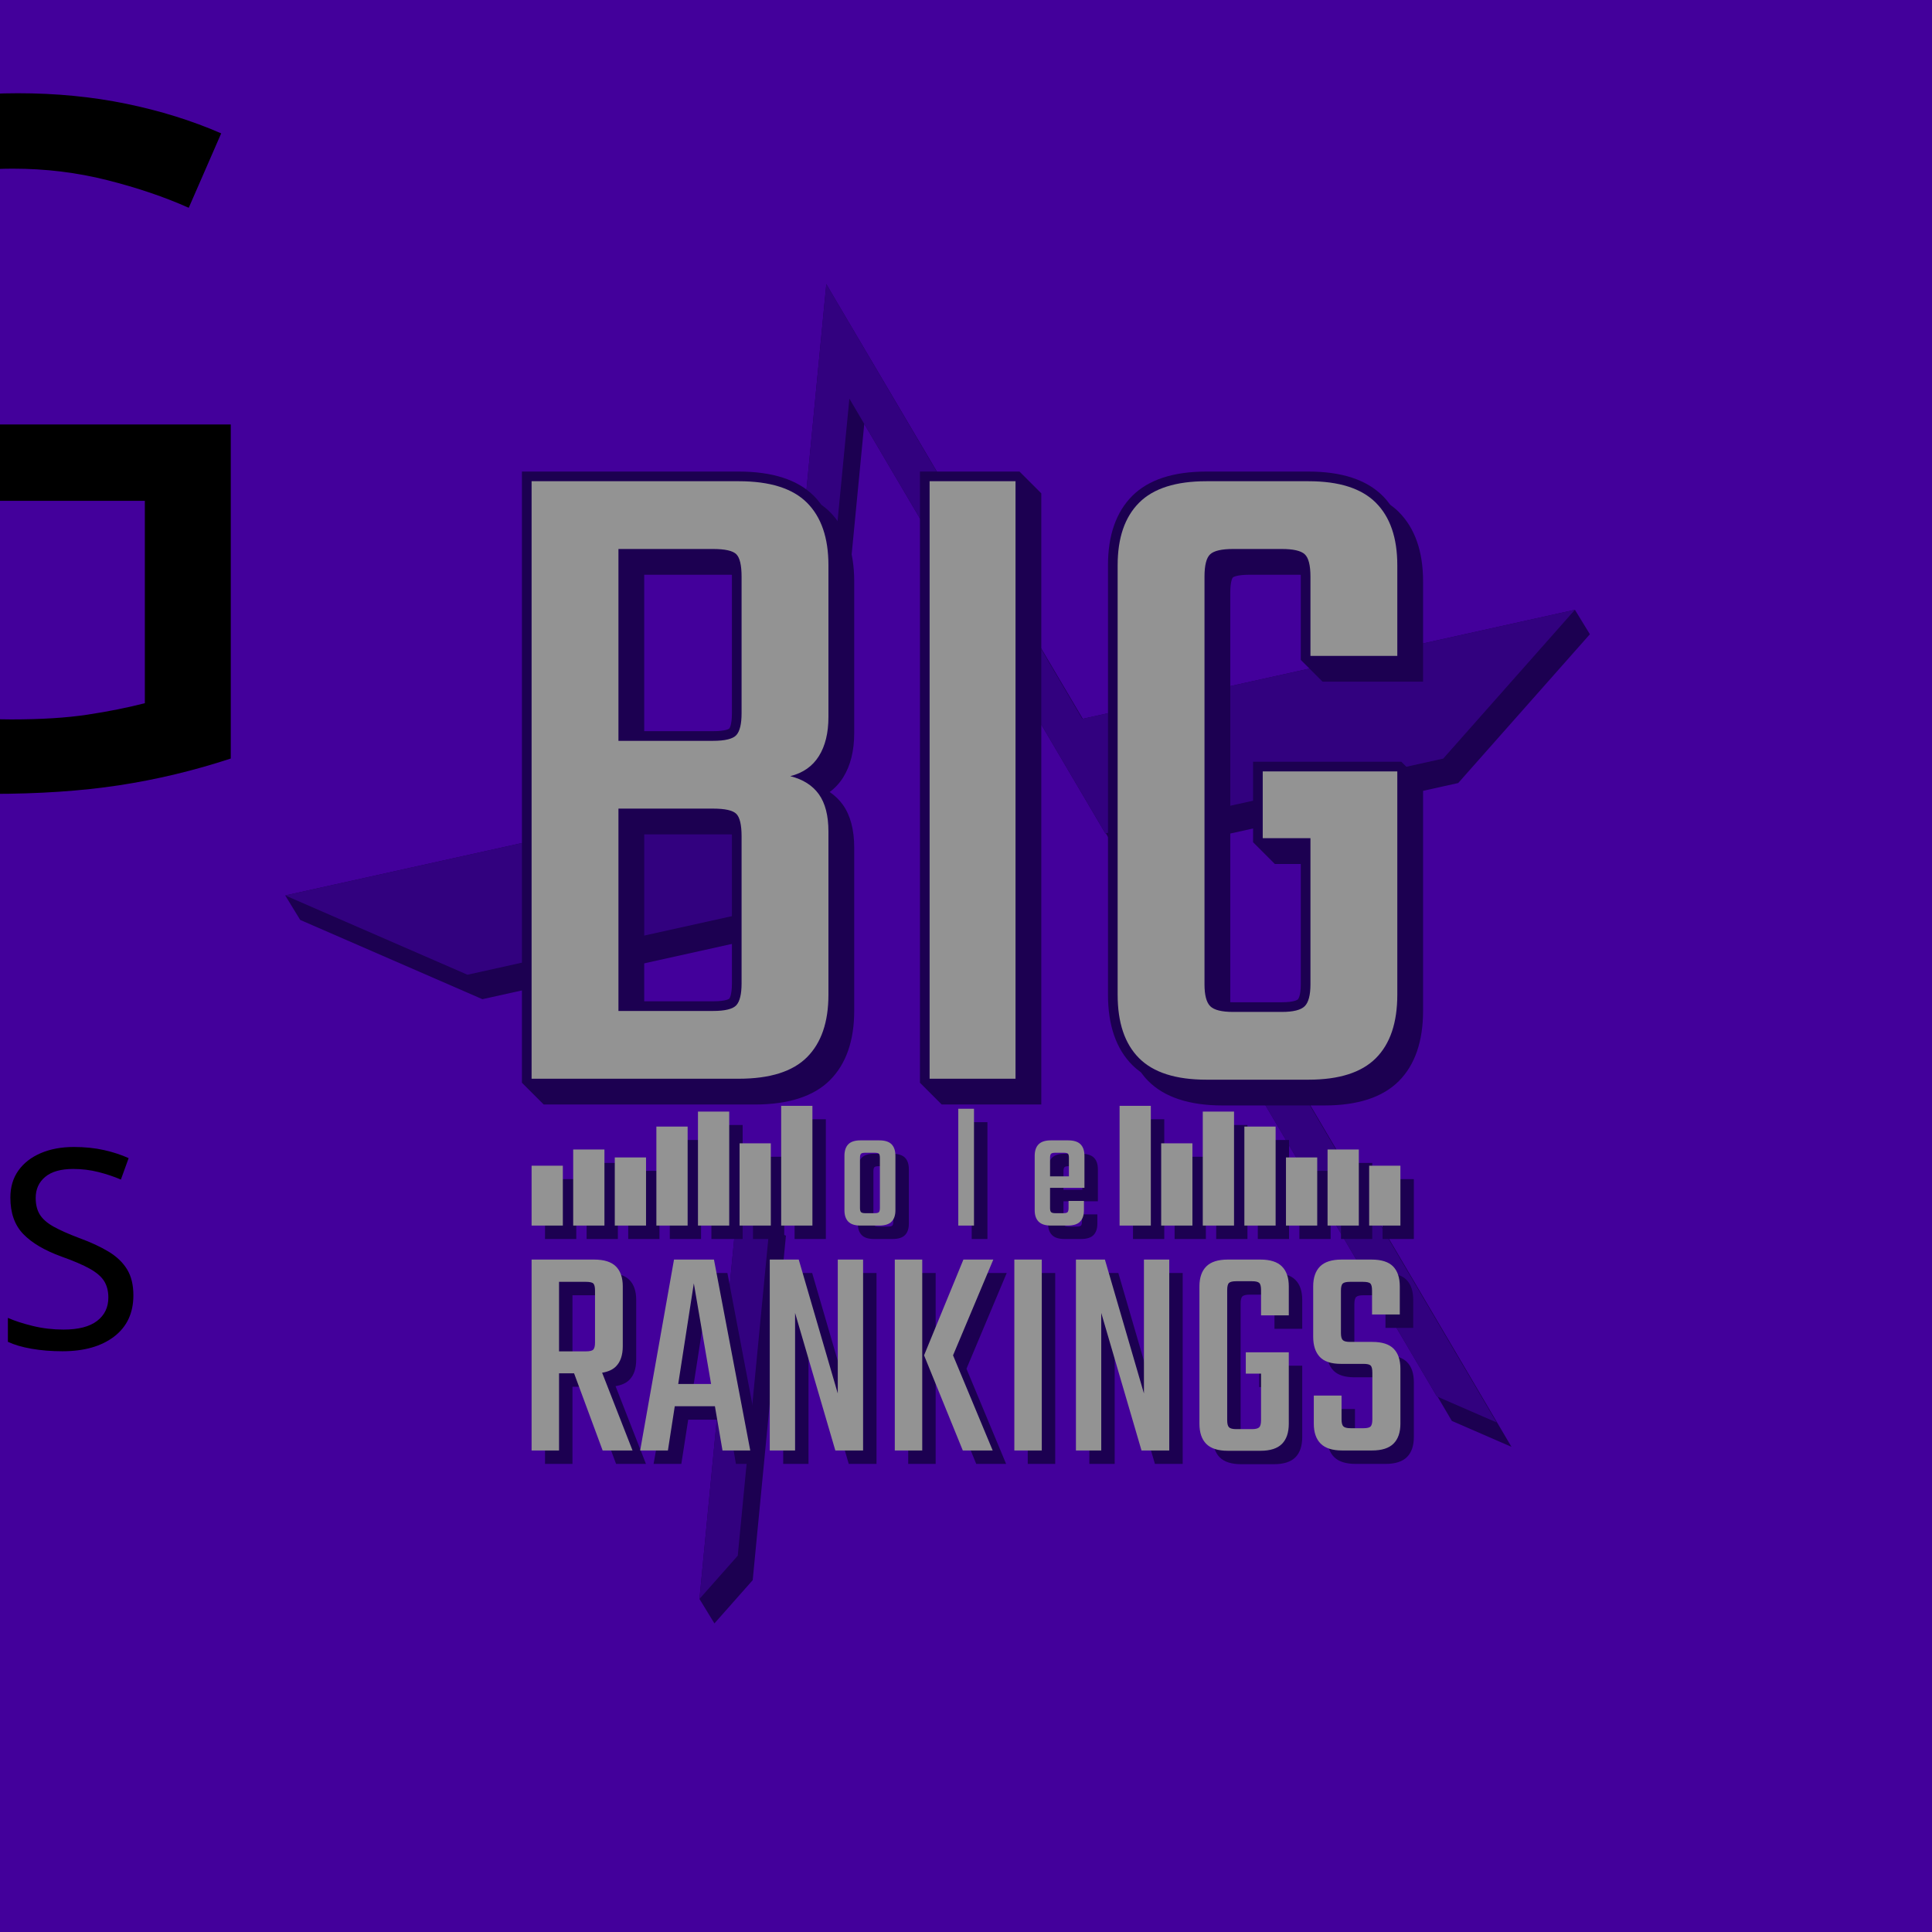
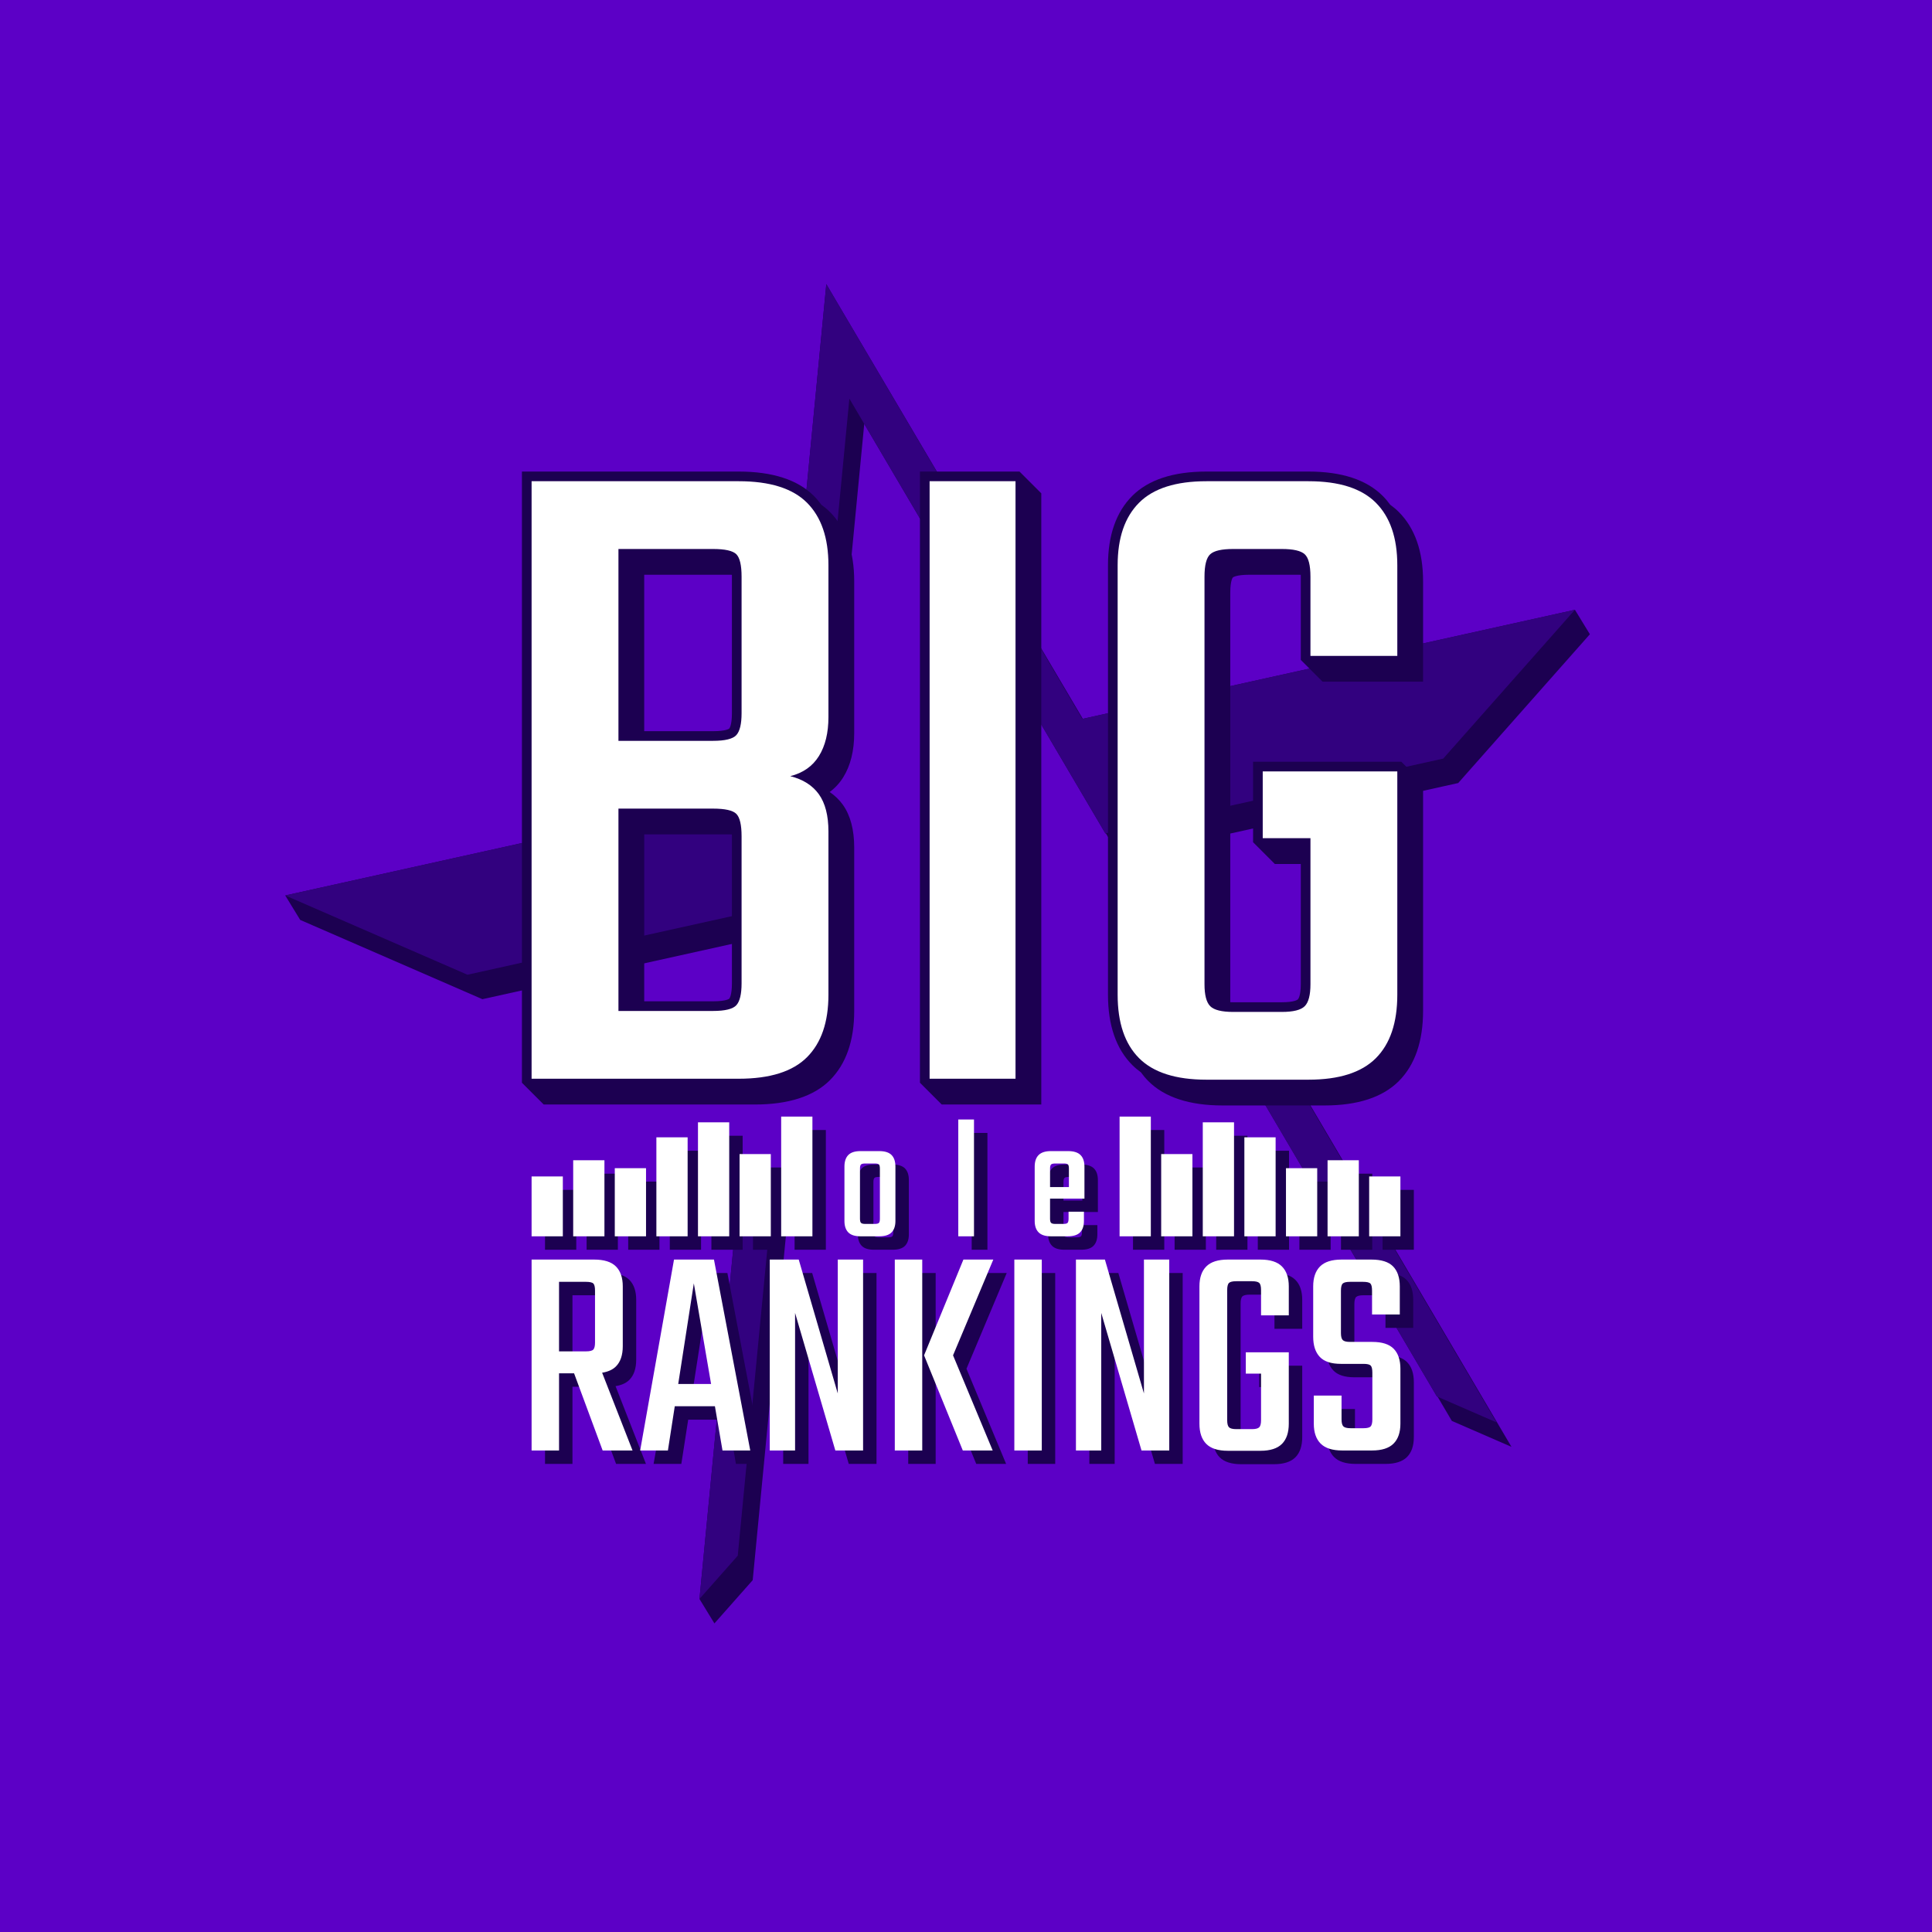
<svg xmlns="http://www.w3.org/2000/svg" version="1.1" id="Layer_1" x="0px" y="0px" width="720px" height="720px" viewBox="0 0 720 720" enable-background="new 0 0 720 720" xml:space="preserve">
-   <rect fill="#43009B" width="720" height="720" />
+   <rect fill="#5C00C6" width="720" height="720" />
  <polygon fill="#1C0051" points="486.281,408.772 480.832,399.518 470.906,410.733 535.489,520.421 535.765,520.541 541.062,529.537   563.284,539.204 486.404,408.634 " />
  <polygon fill="#1C0051" points="543.426,291.817 592.502,236.367 586.93,227.251 403.526,267.875 313.485,115.298 307.942,105.883   289.885,293.048 106.302,333.711 111.874,342.827 179.776,372.367 304.054,344.84 322.082,157.974 411.942,310.591 412.123,310.551   417.515,319.708 " />
  <polygon fill="#1C0051" points="287.322,451.396 275.121,446.088 260.669,595.885 266.242,605.001 280.511,588.879 292.894,460.513   286.702,457.818 " />
  <g>
    <polygon fill="#32017F" points="470.906,410.733 535.489,520.421 557.712,530.088 480.832,399.518  " />
    <polygon fill="#32017F" points="174.204,363.251 298.481,335.724 316.538,148.559 411.942,310.591 537.854,282.701 586.93,227.251    403.346,267.916 307.942,105.883 289.885,293.048 106.302,333.711  " />
    <polygon fill="#32017F" points="287.322,451.396 275.121,446.088 260.669,595.885 274.938,579.763  " />
  </g>
  <path fill="#1C0051" d="M281.302,185.34h-77.189v222.676h77.189c11.616,0,20.098-2.668,25.434-8.004  c5.336-5.335,8.004-13.1,8.004-23.299v-60.827c0-5.925-1.189-10.549-3.558-13.873c-2.373-3.317-5.931-5.568-10.671-6.758  c4.74-1.185,8.298-3.674,10.671-7.471c2.368-3.79,3.558-8.653,3.558-14.584v-56.558c0-10.193-2.668-17.964-8.004-23.3  S292.918,185.34,281.302,185.34z M282.369,372.444c0,4.035-0.656,6.759-1.957,8.182c-1.306,1.423-4.213,2.134-8.715,2.134h-35.215  v-75.411h35.215c4.502,0,7.409,0.656,8.715,1.957c1.301,1.306,1.957,4.09,1.957,8.358V372.444z M282.369,271.777  c0,4.035-0.656,6.759-1.957,8.182c-1.306,1.423-4.213,2.134-8.715,2.134h-35.215v-71.498h35.215c4.502,0,7.409,0.656,8.715,1.957  c1.301,1.306,1.957,4.091,1.957,8.359V271.777z M352.443,185.34h32.015v222.676h-32.015V185.34z M494.37,250.435v-29.523  c0-4.269-0.711-7.054-2.135-8.359c-1.422-1.301-4.268-1.957-8.537-1.957h-6.047h-5.691h-6.402c-4.27,0-7.115,0.656-8.537,1.957  c-1.424,1.306-2.135,4.091-2.135,8.359V372.8c0,4.035,0.711,6.759,2.135,8.182c1.422,1.423,4.268,2.134,8.537,2.134h6.758h3.201  h8.182c4.27,0,7.115-0.711,8.537-2.134c1.424-1.423,2.135-4.146,2.135-8.182v-54.424h-17.785v-24.9h50.154v17.074v7.826v58.337  c0,10.438-2.668,18.319-8.004,23.655c-5.334,5.335-13.693,8.003-25.076,8.003h-18.143h-3.201h-16.719  c-11.383,0-19.742-2.668-25.078-8.003c-5.334-5.336-8.002-13.218-8.002-23.655v-160.07c0-10.193,2.668-17.964,8.002-23.3  c5.336-5.336,13.695-8.003,25.078-8.003h16.363h5.691h16.008c11.383,0,19.742,2.667,25.076,8.003  c5.336,5.336,8.004,13.106,8.004,23.3v33.792H494.37z" />
  <path fill="#1C0051" d="M234.535,514.243c1.705-1.705,2.558-4.223,2.558-7.558V484.41c0-3.258-0.853-5.74-2.558-7.444  c-1.704-1.705-4.414-2.558-8.126-2.558H213.34h-8.865h-1.363v71.146h10.229V516.8h5.605l10.646,28.754h11.138l-11.332-28.981  C231.609,516.22,233.329,515.449,234.535,514.243z M213.34,482.705h10.001c1.438,0,2.367,0.21,2.784,0.625  c0.416,0.417,0.625,1.308,0.625,2.671v19.32c0,1.29-0.209,2.16-0.625,2.614c-0.417,0.455-1.346,0.682-2.784,0.682H213.34V482.705z   M256.186,474.408l-12.615,71.146h10.343l2.556-16.479h14.961l2.826,16.479h10.343l-13.524-71.146H256.186z M257.756,520.778  l5.817-37.505l6.433,37.505H257.756z M317.215,474.408h9.434v71.146h-10.342l-15.002-51.256v51.256h-9.434v-71.146h10.797  l14.547,49.893V474.408z M375.176,474.408l-15.002,35.687l14.775,35.459h-11.139l-14.434-35.459l14.661-35.687H375.176z   M338.467,474.408h10.229v71.146h-10.229V474.408z M383.016,474.408h10.229v71.146h-10.229V474.408z M431.316,474.408h9.434v71.146  h-10.342l-15.002-51.256v51.256h-9.434v-71.146h10.797l14.547,49.893V474.408z M482.742,476.966  c1.705,1.704,2.558,4.187,2.558,7.444v10.797h-10.342v-9.433c0-1.364-0.228-2.254-0.683-2.671c-0.454-0.416-1.363-0.626-2.728-0.626  h-1.932h-1.819h-2.044c-1.364,0-2.274,0.21-2.729,0.626c-0.453,0.417-0.682,1.307-0.682,2.671v48.528  c0,1.289,0.229,2.159,0.682,2.614c0.455,0.454,1.365,0.682,2.729,0.682h2.159h1.022h2.613c1.364,0,2.273-0.228,2.728-0.682  c0.455-0.455,0.683-1.325,0.683-2.614v-17.389h-5.683v-7.955H485.3v5.455v2.5v18.639c0,3.335-0.853,5.853-2.558,7.558  c-1.704,1.705-4.375,2.557-8.012,2.557h-5.796h-1.022h-5.342c-3.637,0-6.308-0.852-8.013-2.557  c-1.704-1.705-2.558-4.223-2.558-7.558V484.41c0-3.258,0.854-5.74,2.558-7.444c1.705-1.705,4.376-2.558,8.013-2.558h5.227h1.819  h5.114C478.367,474.408,481.038,475.261,482.742,476.966z M526.895,515.096v20.457c0,3.259-0.853,5.739-2.558,7.444  c-1.704,1.704-4.375,2.557-8.013,2.557h-11.138c-3.637,0-6.308-0.853-8.013-2.557c-1.704-1.705-2.557-4.186-2.557-7.444v-10.456  h10.343v8.864c0,1.29,0.227,2.159,0.682,2.614c0.454,0.455,1.364,0.683,2.728,0.683h4.773c1.364,0,2.253-0.228,2.671-0.683  c0.415-0.455,0.625-1.324,0.625-2.614v-17.388c0-1.364-0.21-2.254-0.625-2.671c-0.418-0.415-1.307-0.625-2.671-0.625h-8.411  c-3.636,0-6.27-0.87-7.897-2.614c-1.631-1.742-2.444-4.242-2.444-7.501V484.41c0-3.258,0.854-5.74,2.558-7.444  c1.705-1.705,4.375-2.558,8.013-2.558h11.137c3.712,0,6.402,0.853,8.07,2.558c1.665,1.704,2.5,4.187,2.5,7.444v10.456h-10.343  v-8.865c0-1.363-0.209-2.254-0.624-2.671c-0.418-0.415-1.347-0.625-2.784-0.625h-4.773c-1.365,0-2.274,0.21-2.728,0.625  c-0.455,0.417-0.684,1.308-0.684,2.671v15.797c0,1.289,0.229,2.16,0.684,2.614c0.453,0.455,1.362,0.683,2.728,0.683h8.296  c3.637,0,6.288,0.852,7.955,2.557C526.06,509.356,526.895,511.839,526.895,515.096z" />
  <g>
    <g>
-       <rect x="203.111" y="439.427" fill="#1C0051" width="11.645" height="22.31" />
-       <rect x="218.612" y="433.389" fill="#1C0051" width="11.646" height="28.348" />
-       <rect x="234.114" y="436.347" fill="#1C0051" width="11.646" height="25.39" />
-       <rect x="249.616" y="424.844" fill="#1C0051" width="11.645" height="36.893" />
-       <rect x="265.118" y="419.257" fill="#1C0051" width="11.645" height="42.479" />
-       <rect x="280.619" y="431.088" fill="#1C0051" width="11.646" height="30.648" />
-       <rect x="296.121" y="417.117" fill="#1C0051" width="11.646" height="44.619" />
+       <rect x="203.111" y="443.431" fill="#1C0051" width="11.645" height="22.31" />
+       <rect x="218.612" y="437.393" fill="#1C0051" width="11.646" height="28.348" />
+       <rect x="234.114" y="440.351" fill="#1C0051" width="11.646" height="25.39" />
+       <rect x="249.616" y="428.848" fill="#1C0051" width="11.645" height="36.893" />
+       <rect x="265.118" y="423.261" fill="#1C0051" width="11.645" height="42.479" />
+       <rect x="280.619" y="435.092" fill="#1C0051" width="11.646" height="30.648" />
+       <rect x="296.121" y="421.121" fill="#1C0051" width="11.646" height="44.619" />
    </g>
    <g>
-       <rect x="515.25" y="439.427" fill="#1C0051" width="11.645" height="22.31" />
-       <rect x="499.748" y="433.389" fill="#1C0051" width="11.645" height="28.348" />
-       <rect x="484.246" y="436.347" fill="#1C0051" width="11.645" height="25.39" />
-       <rect x="468.744" y="424.844" fill="#1C0051" width="11.645" height="36.893" />
-       <rect x="453.242" y="419.257" fill="#1C0051" width="11.646" height="42.479" />
-       <rect x="437.74" y="431.088" fill="#1C0051" width="11.646" height="30.648" />
-       <rect x="422.239" y="417.117" fill="#1C0051" width="11.646" height="44.619" />
+       <rect x="515.25" y="443.431" fill="#1C0051" width="11.645" height="22.31" />
+       <rect x="499.748" y="437.393" fill="#1C0051" width="11.645" height="28.348" />
+       <rect x="484.246" y="440.351" fill="#1C0051" width="11.645" height="25.39" />
+       <rect x="468.744" y="428.848" fill="#1C0051" width="11.645" height="36.893" />
+       <rect x="453.242" y="423.261" fill="#1C0051" width="11.646" height="42.479" />
+       <rect x="437.74" y="435.092" fill="#1C0051" width="11.646" height="30.648" />
+       <rect x="422.239" y="421.121" fill="#1C0051" width="11.646" height="44.619" />
    </g>
    <g>
-       <path fill="#1C0051" d="M332.65,429.981h-3.253h-0.391h-3.319c-2.082,0-3.601,0.488-4.555,1.465    c-0.955,0.976-1.432,2.419-1.432,4.327v12.429v3.188v4.62c0,1.866,0.477,3.286,1.432,4.263c0.954,0.976,2.473,1.464,4.555,1.464    h2.994h0.521h3.448c2.125,0,3.666-0.488,4.621-1.464c0.953-0.977,1.431-2.396,1.431-4.263v-4.685v-2.733v-12.819    c0-1.908-0.478-3.352-1.431-4.327C336.316,430.47,334.775,429.981,332.65,429.981z M332.911,451.326v3.839    c0,0.781-0.12,1.302-0.358,1.562c-0.238,0.261-0.771,0.391-1.594,0.391h-1.757h-0.521h-1.236c-0.781,0-1.302-0.13-1.563-0.391    c-0.26-0.26-0.39-0.78-0.39-1.562v-3.774v-3.188v-11.648c0-0.823,0.13-1.354,0.39-1.594c0.261-0.238,0.781-0.358,1.563-0.358    h1.562h0.391h1.562c0.823,0,1.355,0.12,1.594,0.358c0.238,0.239,0.358,0.771,0.358,1.594v12.039V451.326z" />
-       <rect x="362.127" y="418.203" fill="#1C0051" width="5.856" height="43.534" />
-       <path fill="#1C0051" d="M407.683,431.446c-0.976-0.977-2.527-1.465-4.652-1.465h-2.798h-0.847h-2.732    c-2.083,0-3.612,0.488-4.588,1.465c-0.977,0.976-1.464,2.419-1.464,4.327v20.237c0,1.866,0.487,3.286,1.464,4.263    c0.976,0.976,2.505,1.464,4.588,1.464h2.732h0.521h2.993c2.125,0,3.665-0.488,4.62-1.464c0.953-0.977,1.432-2.396,1.432-4.263    v-3.448h-5.727v2.603c0,0.781-0.12,1.302-0.358,1.562c-0.238,0.261-0.771,0.391-1.594,0.391h-1.366h-0.521h-1.105    c-0.781,0-1.302-0.13-1.563-0.391c-0.26-0.26-0.39-0.758-0.39-1.496v-7.549h12.819v-0.846v-3.449v-7.613    C409.147,433.865,408.659,432.422,407.683,431.446z M396.328,443.387v-6.897c0-0.781,0.13-1.29,0.39-1.529    c0.261-0.238,0.781-0.358,1.563-0.358h1.105h0.847h1.236c0.78,0,1.29,0.12,1.529,0.358c0.237,0.239,0.357,0.748,0.357,1.529v6.897    H396.328z" />
+       <path fill="#1C0051" d="M332.65,433.985h-3.253h-0.391h-3.319c-2.082,0-3.601,0.488-4.555,1.465    c-0.955,0.976-1.432,2.419-1.432,4.327v12.429v3.188v4.62c0,1.866,0.477,3.286,1.432,4.263c0.954,0.976,2.473,1.464,4.555,1.464    h2.994h0.521h3.448c2.125,0,3.666-0.488,4.621-1.464c0.953-0.977,1.431-2.396,1.431-4.263v-4.685v-2.733v-12.819    c0-1.908-0.478-3.352-1.431-4.327C336.316,434.474,334.775,433.985,332.65,433.985z M332.911,455.33v3.839    c0,0.781-0.12,1.302-0.358,1.562c-0.238,0.261-0.771,0.391-1.594,0.391h-1.757h-0.521h-1.236c-0.781,0-1.302-0.13-1.563-0.391    c-0.26-0.26-0.39-0.78-0.39-1.562v-3.774v-3.188v-11.648c0-0.823,0.13-1.354,0.39-1.594c0.261-0.238,0.781-0.358,1.563-0.358    h1.562h0.391h1.562c0.823,0,1.355,0.12,1.594,0.358c0.238,0.239,0.358,0.771,0.358,1.594v12.039V455.33z" />
+       <rect x="362.127" y="422.207" fill="#1C0051" width="5.856" height="43.534" />
+       <path fill="#1C0051" d="M407.683,435.45c-0.976-0.977-2.527-1.465-4.652-1.465h-2.798h-0.847h-2.732    c-2.083,0-3.612,0.488-4.588,1.465c-0.977,0.976-1.464,2.419-1.464,4.327v20.237c0,1.866,0.487,3.286,1.464,4.263    c0.976,0.976,2.505,1.464,4.588,1.464h2.732h0.521h2.993c2.125,0,3.665-0.488,4.62-1.464c0.953-0.977,1.432-2.396,1.432-4.263    v-3.448h-5.727v2.603c0,0.781-0.12,1.302-0.358,1.562c-0.238,0.261-0.771,0.391-1.594,0.391h-1.366h-0.521h-1.105    c-0.781,0-1.302-0.13-1.563-0.391c-0.26-0.26-0.39-0.758-0.39-1.496v-7.549h12.819v-0.846v-3.449v-7.613    C409.147,437.869,408.659,436.426,407.683,435.45z M396.328,447.391v-6.897c0-0.781,0.13-1.29,0.39-1.529    c0.261-0.238,0.781-0.358,1.563-0.358h1.105h0.847h1.236c0.78,0,1.29,0.12,1.529,0.358c0.237,0.239,0.357,0.748,0.357,1.529v6.897    H396.328z" />
    </g>
  </g>
-   <text transform="matrix(1 0 0 1 -498.4463 292.2949)" font-family="'Teko-Regular'" font-size="355.713">BIG</text>
-   <path d="M-444.508,292.39h-8.901h-1.571h-8.901c-5.702,0-9.861,1.309-12.479,3.927c-2.618,2.618-3.927,6.43-3.927,11.432v52.184  v8.727v17.627c0,5.004,1.309,8.813,3.927,11.432c2.618,2.618,6.777,3.927,12.479,3.927h7.854h2.269h9.25  c5.699,0,9.861-1.309,12.479-3.927s3.927-6.428,3.927-11.432v-17.802v-7.33v-53.405c0-5.001-1.309-8.813-3.927-11.432  C-434.647,293.699-438.809,292.39-444.508,292.39z M-443.984,368.483v15.358c0,1.979-0.322,3.316-0.96,4.014  c-0.641,0.698-2.067,1.048-4.276,1.048h-4.538h-2.269h-3.142c-2.094,0-3.49-0.35-4.188-1.048c-0.698-0.697-1.047-2.034-1.047-4.014  v-15.184v-8.727v-49.74c0-2.094,0.349-3.46,1.047-4.102c0.698-0.638,2.094-0.959,4.188-0.959h4.189h1.571h4.188  c2.209,0,3.635,0.322,4.276,0.959c0.638,0.641,0.96,2.007,0.96,4.102v50.962V368.483z" />
-   <polygon points="-325.308,292.39 -341.016,292.39 -341.016,401.644 -333.336,401.644 -325.308,401.644 -298.255,401.644   -298.255,388.903 -325.308,388.903 " />
-   <text transform="matrix(1 0 0 1 -465.6787 502.54)" font-family="'Teko-Regular'" font-size="103.722">RANKINGS</text>
-   <path fill="#939393" d="M229.532,509.24c1.705-1.705,2.558-4.223,2.558-7.558v-22.275c0-3.258-0.853-5.74-2.558-7.444  c-1.704-1.705-4.414-2.558-8.126-2.558h-13.069h-8.865h-1.363v71.146h10.229v-28.754h5.605l10.646,28.754h11.138l-11.332-28.981  C226.606,511.217,228.326,510.446,229.532,509.24z M208.337,477.702h10.001c1.438,0,2.367,0.21,2.784,0.625  c0.416,0.417,0.625,1.308,0.625,2.671v19.32c0,1.29-0.209,2.16-0.625,2.614c-0.417,0.455-1.346,0.682-2.784,0.682h-10.001V477.702z   M251.183,469.405l-12.615,71.146h10.343l2.556-16.479h14.961l2.826,16.479h10.343l-13.524-71.146H251.183z M252.753,515.775  l5.817-37.505l6.433,37.505H252.753z M312.212,469.405h9.434v71.146h-10.342l-15.002-51.256v51.256h-9.434v-71.146h10.797  l14.547,49.893V469.405z M370.173,469.405l-15.002,35.687l14.775,35.459h-11.139l-14.434-35.459l14.661-35.687H370.173z   M333.464,469.405h10.229v71.146h-10.229V469.405z M378.013,469.405h10.229v71.146h-10.229V469.405z M426.313,469.405h9.434v71.146  h-10.342l-15.002-51.256v51.256h-9.434v-71.146h10.797l14.547,49.893V469.405z M477.739,471.963  c1.705,1.704,2.558,4.187,2.558,7.444v10.797h-10.342v-9.433c0-1.364-0.228-2.254-0.683-2.671c-0.454-0.416-1.363-0.626-2.728-0.626  h-1.932h-1.819h-2.044c-1.364,0-2.274,0.21-2.729,0.626c-0.453,0.417-0.682,1.307-0.682,2.671V529.3  c0,1.289,0.229,2.159,0.682,2.614c0.455,0.454,1.365,0.682,2.729,0.682h2.159h1.022h2.613c1.364,0,2.273-0.228,2.728-0.682  c0.455-0.455,0.683-1.325,0.683-2.614v-17.389h-5.683v-7.955h16.024v5.455v2.5v18.639c0,3.335-0.853,5.853-2.558,7.558  c-1.704,1.705-4.375,2.557-8.012,2.557h-5.796h-1.022h-5.342c-3.637,0-6.308-0.852-8.013-2.557  c-1.704-1.705-2.558-4.223-2.558-7.558v-51.143c0-3.258,0.854-5.74,2.558-7.444c1.705-1.705,4.376-2.558,8.013-2.558h5.227h1.819  h5.114C473.364,469.405,476.035,470.258,477.739,471.963z M521.892,510.093v20.457c0,3.259-0.853,5.739-2.558,7.444  c-1.704,1.704-4.375,2.557-8.013,2.557h-11.138c-3.637,0-6.308-0.853-8.013-2.557c-1.704-1.705-2.557-4.186-2.557-7.444v-10.456  h10.343v8.864c0,1.29,0.227,2.159,0.682,2.614c0.454,0.455,1.364,0.683,2.728,0.683h4.773c1.364,0,2.253-0.228,2.671-0.683  c0.415-0.455,0.625-1.324,0.625-2.614V511.57c0-1.364-0.21-2.254-0.625-2.671c-0.418-0.415-1.307-0.625-2.671-0.625h-8.411  c-3.636,0-6.27-0.87-7.897-2.614c-1.631-1.742-2.444-4.242-2.444-7.501v-18.752c0-3.258,0.854-5.74,2.558-7.444  c1.705-1.705,4.375-2.558,8.013-2.558h11.137c3.712,0,6.402,0.853,8.07,2.558c1.665,1.704,2.5,4.187,2.5,7.444v10.456h-10.343  v-8.865c0-1.363-0.209-2.254-0.624-2.671c-0.418-0.415-1.347-0.625-2.784-0.625h-4.773c-1.365,0-2.274,0.21-2.728,0.625  c-0.455,0.417-0.684,1.308-0.684,2.671v15.797c0,1.289,0.229,2.16,0.684,2.614c0.453,0.455,1.362,0.683,2.728,0.683h8.296  c3.637,0,6.288,0.852,7.955,2.557C521.057,504.354,521.892,506.836,521.892,510.093z" />
+   <text transform="matrix(1 0 0 1 -1118.446 292.2949)" font-family="'Teko-Regular'" font-size="355.713">BIG</text>
+   <path d="M-1064.508,292.39h-8.901h-1.571h-8.901c-5.702,0-9.861,1.309-12.479,3.927c-2.618,2.618-3.927,6.43-3.927,11.432v52.184  v8.727v17.627c0,5.004,1.309,8.813,3.927,11.432c2.618,2.618,6.777,3.927,12.479,3.927h7.854h2.269h9.25  c5.699,0,9.861-1.309,12.479-3.927s3.927-6.428,3.927-11.432v-17.802v-7.33v-53.405c0-5.001-1.309-8.813-3.927-11.432  C-1054.647,293.699-1058.809,292.39-1064.508,292.39z M-1063.984,368.483v15.358c0,1.979-0.322,3.316-0.96,4.014  c-0.641,0.698-2.067,1.048-4.276,1.048h-4.538h-2.269h-3.142c-2.094,0-3.49-0.35-4.188-1.048c-0.698-0.697-1.047-2.034-1.047-4.014  v-15.184v-8.727v-49.74c0-2.094,0.349-3.46,1.047-4.102c0.698-0.638,2.094-0.959,4.188-0.959h4.189h1.571h4.188  c2.209,0,3.635,0.322,4.276,0.959c0.638,0.641,0.96,2.007,0.96,4.102v50.962V368.483z" />
+   <polygon points="-945.308,292.39 -961.016,292.39 -961.016,401.644 -953.336,401.644 -945.308,401.644 -918.255,401.644   -918.255,388.903 -945.308,388.903 " />
+   <text transform="matrix(1 0 0 1 -1085.679 502.54)" font-family="'Teko-Regular'" font-size="103.722">RANKINGS</text>
+   <path fill="#FFFFFF" d="M229.532,509.24c1.705-1.705,2.558-4.223,2.558-7.558v-22.275c0-3.258-0.853-5.74-2.558-7.444  c-1.704-1.705-4.414-2.558-8.126-2.558h-13.069h-8.865h-1.363v71.146h10.229v-28.754h5.605l10.646,28.754h11.138l-11.332-28.981  C226.606,511.217,228.326,510.446,229.532,509.24z M208.337,477.702h10.001c1.438,0,2.367,0.21,2.784,0.625  c0.416,0.417,0.625,1.308,0.625,2.671v19.32c0,1.29-0.209,2.16-0.625,2.614c-0.417,0.455-1.346,0.682-2.784,0.682h-10.001V477.702z   M251.183,469.405l-12.615,71.146h10.343l2.556-16.479h14.961l2.826,16.479h10.343l-13.524-71.146H251.183z M252.753,515.775  l5.817-37.505l6.433,37.505H252.753z M312.212,469.405h9.434v71.146h-10.342l-15.002-51.256v51.256h-9.434v-71.146h10.797  l14.547,49.893V469.405z M370.173,469.405l-15.002,35.687l14.775,35.459h-11.139l-14.434-35.459l14.661-35.687H370.173z   M333.464,469.405h10.229v71.146h-10.229V469.405z M378.013,469.405h10.229v71.146h-10.229V469.405z M426.313,469.405h9.434v71.146  h-10.342l-15.002-51.256v51.256h-9.434v-71.146h10.797l14.547,49.893V469.405z M477.739,471.963  c1.705,1.704,2.558,4.187,2.558,7.444v10.797h-10.342v-9.433c0-1.364-0.228-2.254-0.683-2.671c-0.454-0.416-1.363-0.626-2.728-0.626  h-1.932h-1.819h-2.044c-1.364,0-2.274,0.21-2.729,0.626c-0.453,0.417-0.682,1.307-0.682,2.671V529.3  c0,1.289,0.229,2.159,0.682,2.614c0.455,0.454,1.365,0.682,2.729,0.682h2.159h1.022h2.613c1.364,0,2.273-0.228,2.728-0.682  c0.455-0.455,0.683-1.325,0.683-2.614v-17.389h-5.683v-7.955h16.024v5.455v2.5v18.639c0,3.335-0.853,5.853-2.558,7.558  c-1.704,1.705-4.375,2.557-8.012,2.557h-5.796h-1.022h-5.342c-3.637,0-6.308-0.852-8.013-2.557  c-1.704-1.705-2.558-4.223-2.558-7.558v-51.143c0-3.258,0.854-5.74,2.558-7.444c1.705-1.705,4.376-2.558,8.013-2.558h5.227h1.819  h5.114C473.364,469.405,476.035,470.258,477.739,471.963z M521.892,510.093v20.457c0,3.259-0.853,5.739-2.558,7.444  c-1.704,1.704-4.375,2.557-8.013,2.557h-11.138c-3.637,0-6.308-0.853-8.013-2.557c-1.704-1.705-2.557-4.186-2.557-7.444v-10.456  h10.343v8.864c0,1.29,0.227,2.159,0.682,2.614c0.454,0.455,1.364,0.683,2.728,0.683h4.773c1.364,0,2.253-0.228,2.671-0.683  c0.415-0.455,0.625-1.324,0.625-2.614V511.57c0-1.364-0.21-2.254-0.625-2.671c-0.418-0.415-1.307-0.625-2.671-0.625h-8.411  c-3.636,0-6.27-0.87-7.897-2.614c-1.631-1.742-2.444-4.242-2.444-7.501v-18.752c0-3.258,0.854-5.74,2.558-7.444  c1.705-1.705,4.375-2.558,8.013-2.558h11.137c3.712,0,6.402,0.853,8.07,2.558c1.665,1.704,2.5,4.187,2.5,7.444v10.456h-10.343  v-8.865c0-1.363-0.209-2.254-0.624-2.671c-0.418-0.415-1.347-0.625-2.784-0.625h-4.773c-1.365,0-2.274,0.21-2.728,0.625  c-0.455,0.417-0.684,1.308-0.684,2.671v15.797c0,1.289,0.229,2.16,0.684,2.614c0.453,0.455,1.362,0.683,2.728,0.683h8.296  c3.637,0,6.288,0.852,7.955,2.557C521.057,504.354,521.892,506.836,521.892,510.093z" />
  <g>
-     <rect x="198.108" y="434.424" fill="#939393" width="11.645" height="22.31" />
-     <rect x="213.609" y="428.386" fill="#939393" width="11.646" height="28.348" />
-     <rect x="229.111" y="431.344" fill="#939393" width="11.646" height="25.39" />
-     <rect x="244.613" y="419.841" fill="#939393" width="11.645" height="36.893" />
-     <rect x="260.115" y="414.254" fill="#939393" width="11.645" height="42.479" />
-     <rect x="275.616" y="426.085" fill="#939393" width="11.646" height="30.648" />
-     <rect x="291.118" y="412.114" fill="#939393" width="11.646" height="44.619" />
+     <rect x="198.108" y="438.428" fill="#FFFFFF" width="11.645" height="22.31" />
+     <rect x="213.609" y="432.39" fill="#FFFFFF" width="11.646" height="28.348" />
+     <rect x="229.111" y="435.348" fill="#FFFFFF" width="11.646" height="25.39" />
+     <rect x="244.613" y="423.845" fill="#FFFFFF" width="11.645" height="36.893" />
+     <rect x="260.115" y="418.258" fill="#FFFFFF" width="11.645" height="42.479" />
+     <rect x="275.616" y="430.089" fill="#FFFFFF" width="11.646" height="30.648" />
+     <rect x="291.118" y="416.118" fill="#FFFFFF" width="11.646" height="44.619" />
  </g>
  <g>
-     <rect x="510.247" y="434.424" fill="#939393" width="11.645" height="22.31" />
-     <rect x="494.745" y="428.386" fill="#939393" width="11.645" height="28.348" />
-     <rect x="479.243" y="431.344" fill="#939393" width="11.645" height="25.39" />
-     <rect x="463.741" y="419.841" fill="#939393" width="11.645" height="36.893" />
-     <rect x="448.239" y="414.254" fill="#939393" width="11.646" height="42.479" />
-     <rect x="432.737" y="426.085" fill="#939393" width="11.646" height="30.648" />
-     <rect x="417.236" y="412.114" fill="#939393" width="11.646" height="44.619" />
+     <rect x="510.247" y="438.428" fill="#FFFFFF" width="11.645" height="22.31" />
+     <rect x="494.745" y="432.39" fill="#FFFFFF" width="11.645" height="28.348" />
+     <rect x="479.243" y="435.348" fill="#FFFFFF" width="11.645" height="25.39" />
+     <rect x="463.741" y="423.845" fill="#FFFFFF" width="11.645" height="36.893" />
+     <rect x="448.239" y="418.258" fill="#FFFFFF" width="11.646" height="42.479" />
+     <rect x="432.737" y="430.089" fill="#FFFFFF" width="11.646" height="30.648" />
+     <rect x="417.236" y="416.118" fill="#FFFFFF" width="11.646" height="44.619" />
  </g>
  <g>
-     <path fill="#939393" d="M327.647,424.979h-3.253h-0.391h-3.319c-2.082,0-3.601,0.488-4.555,1.465   c-0.955,0.976-1.432,2.419-1.432,4.327v12.429v3.188v4.62c0,1.866,0.477,3.286,1.432,4.263c0.954,0.976,2.473,1.464,4.555,1.464   h2.994h0.521h3.448c2.125,0,3.666-0.488,4.621-1.464c0.953-0.977,1.431-2.396,1.431-4.263v-4.685v-2.733v-12.819   c0-1.908-0.478-3.352-1.431-4.327C331.313,425.467,329.772,424.979,327.647,424.979z M327.908,446.323v3.839   c0,0.781-0.12,1.302-0.358,1.562c-0.238,0.261-0.771,0.391-1.594,0.391h-1.757h-0.521h-1.236c-0.781,0-1.302-0.13-1.563-0.391   c-0.26-0.26-0.39-0.78-0.39-1.562v-3.774v-3.188v-11.648c0-0.823,0.13-1.354,0.39-1.594c0.261-0.238,0.781-0.358,1.563-0.358h1.562   h0.391h1.562c0.823,0,1.355,0.12,1.594,0.358c0.238,0.239,0.358,0.771,0.358,1.594v12.039V446.323z" />
-     <rect x="357.124" y="413.2" fill="#939393" width="5.856" height="43.534" />
-     <path fill="#939393" d="M402.68,426.443c-0.976-0.977-2.527-1.465-4.652-1.465h-2.798h-0.847h-2.732   c-2.083,0-3.612,0.488-4.588,1.465c-0.977,0.976-1.464,2.419-1.464,4.327v20.237c0,1.866,0.487,3.286,1.464,4.263   c0.976,0.976,2.505,1.464,4.588,1.464h2.732h0.521h2.993c2.125,0,3.665-0.488,4.62-1.464c0.953-0.977,1.432-2.396,1.432-4.263   v-3.448h-5.727v2.603c0,0.781-0.12,1.302-0.358,1.562c-0.238,0.261-0.771,0.391-1.594,0.391h-1.366h-0.521h-1.105   c-0.781,0-1.302-0.13-1.563-0.391c-0.26-0.26-0.39-0.758-0.39-1.496v-7.549h12.819v-0.846v-3.449v-7.613   C404.145,428.862,403.656,427.419,402.68,426.443z M391.325,438.384v-6.897c0-0.781,0.13-1.29,0.39-1.529   c0.261-0.238,0.781-0.358,1.563-0.358h1.105h0.847h1.236c0.78,0,1.29,0.12,1.529,0.358c0.237,0.239,0.357,0.748,0.357,1.529v6.897   H391.325z" />
+     <path fill="#FFFFFF" d="M327.647,428.982h-3.253h-0.391h-3.319c-2.082,0-3.601,0.488-4.555,1.465   c-0.955,0.976-1.432,2.419-1.432,4.327v12.429v3.188v4.62c0,1.866,0.477,3.286,1.432,4.263c0.954,0.976,2.473,1.464,4.555,1.464   h2.994h0.521h3.448c2.125,0,3.666-0.488,4.621-1.464c0.953-0.977,1.431-2.396,1.431-4.263v-4.685v-2.733v-12.819   c0-1.908-0.478-3.352-1.431-4.327C331.313,429.471,329.772,428.982,327.647,428.982z M327.908,450.327v3.839   c0,0.781-0.12,1.302-0.358,1.562c-0.238,0.261-0.771,0.391-1.594,0.391h-1.757h-0.521h-1.236c-0.781,0-1.302-0.13-1.563-0.391   c-0.26-0.26-0.39-0.78-0.39-1.562v-3.774v-3.188v-11.648c0-0.823,0.13-1.354,0.39-1.594c0.261-0.238,0.781-0.358,1.563-0.358h1.562   h0.391h1.562c0.823,0,1.355,0.12,1.594,0.358c0.238,0.239,0.358,0.771,0.358,1.594v12.039V450.327z" />
+     <rect x="357.124" y="417.204" fill="#FFFFFF" width="5.856" height="43.534" />
+     <path fill="#FFFFFF" d="M402.68,430.447c-0.976-0.977-2.527-1.465-4.652-1.465h-2.798h-0.847h-2.732   c-2.083,0-3.612,0.488-4.588,1.465c-0.977,0.976-1.464,2.419-1.464,4.327v20.237c0,1.866,0.487,3.286,1.464,4.263   c0.976,0.976,2.505,1.464,4.588,1.464h2.732h0.521h2.993c2.125,0,3.665-0.488,4.62-1.464c0.953-0.977,1.432-2.396,1.432-4.263   v-3.448h-5.727v2.603c0,0.781-0.12,1.302-0.358,1.562c-0.238,0.261-0.771,0.391-1.594,0.391h-1.366h-0.521h-1.105   c-0.781,0-1.302-0.13-1.563-0.391c-0.26-0.26-0.39-0.758-0.39-1.496v-7.549h12.819v-0.846v-3.449v-7.613   C404.145,432.866,403.656,431.423,402.68,430.447z M391.325,442.388v-6.897c0-0.781,0.13-1.29,0.39-1.529   c0.261-0.238,0.781-0.358,1.563-0.358h1.105h0.847h1.236c0.78,0,1.29,0.12,1.529,0.358c0.237,0.239,0.357,0.748,0.357,1.529v6.897   H391.325z" />
  </g>
-   <polygon points="-92.369,267.39 -62.98,251.939 -68.593,284.664 -44.816,307.84 -77.674,312.615 -92.369,342.39 -107.064,312.615   -139.922,307.84 -116.146,284.664 -121.758,251.939 " />
+   <polygon points="-712.369,267.39 -682.98,251.939 -688.593,284.664 -664.816,307.84 -697.674,312.615 -712.369,342.39   -727.064,312.615 -759.922,307.84 -736.146,284.664 -741.758,251.939 " />
  <path fill="#1C0051" d="M526.739,250.435v-33.792c0-10.193-2.668-17.964-8.004-23.3c-0.973-0.973-2.048-1.854-3.221-2.649  c-0.83-1.208-1.756-2.327-2.783-3.354c-5.334-5.336-13.693-8.003-25.076-8.003h-16.008h-5.691h-16.363  c-11.383,0-19.742,2.667-25.078,8.003c-5.334,5.336-8.002,13.106-8.002,23.3v160.07c0,10.438,2.668,18.319,8.002,23.655  c0.977,0.977,2.058,1.862,3.237,2.66c0.825,1.207,1.746,2.323,2.767,3.344c5.336,5.335,13.695,8.003,25.078,8.003h16.719h3.201  h18.143c11.383,0,19.742-2.668,25.076-8.003c5.336-5.336,8.004-13.218,8.004-23.655v-58.337v-7.826v-17.074l-6.004-6.004h-50.154  v24.9l6.004,6.004h11.781v48.42c0,4.035-0.711,6.759-2.135,8.182c-1.422,1.423-4.268,2.134-8.537,2.134h-8.182h-3.201h-6.758  c-1.68,0-3.13-0.114-4.369-0.334c-0.199-1.144-0.299-2.469-0.299-3.978V220.911c0-4.269,0.711-7.054,2.135-8.359  c1.422-1.301,4.268-1.957,8.537-1.957h6.402h5.691h6.047c1.69,0,3.147,0.107,4.392,0.312c0.182,1.147,0.276,2.475,0.276,4v29.523  l6.004,6.004H526.739z" />
  <path fill="#1C0051" d="M303.525,190.711c-0.833-1.214-1.762-2.34-2.794-3.372c-5.336-5.336-13.817-8.003-25.434-8.003h-77.189  v222.676l6.004,6.004h77.189c11.616,0,20.098-2.668,25.434-8.004c5.336-5.335,8.004-13.1,8.004-23.299v-60.827  c0-5.925-1.189-10.549-3.558-13.873c-1.325-1.852-3.033-3.359-5.096-4.548c-0.282-0.508-0.581-0.997-0.908-1.456  c-0.463-0.647-0.984-1.241-1.538-1.808c3.206-1.375,5.724-3.509,7.542-6.417c2.368-3.79,3.558-8.653,3.558-14.584v-56.558  c0-10.193-2.668-17.964-8.004-23.3C305.77,192.377,304.697,191.501,303.525,190.711z M276.365,214.907v50.866  c0,4.035-0.656,6.759-1.957,8.182c-1.306,1.423-4.213,2.134-8.715,2.134h-29.211v-65.494h35.215c1.697,0,3.166,0.094,4.409,0.279  C276.277,212.028,276.365,213.368,276.365,214.907z M236.482,307.349h35.215c1.697,0,3.166,0.094,4.409,0.279  c0.17,1.154,0.259,2.493,0.259,4.032v54.78c0,4.035-0.656,6.759-1.957,8.182c-1.306,1.423-4.213,2.134-8.715,2.134h-29.211V307.349z  " />
  <path fill="#1C0051" d="M455.597,411.972c-12.318,0-21.612-3.048-27.624-9.058c-1.005-1.005-1.945-2.114-2.8-3.298  c-1.156-0.826-2.233-1.736-3.204-2.706c-6.009-6.012-9.057-14.827-9.057-26.201v-160.07c0-11.138,3.048-19.834,9.057-25.845  c6.011-6.011,15.305-9.058,27.624-9.058h38.063c12.321,0,21.614,3.047,27.622,9.058c1.009,1.009,1.955,2.121,2.814,3.308  c1.151,0.825,2.224,1.73,3.188,2.695c6.012,6.012,9.06,14.707,9.06,25.846v37.392h-37.461l-8.113-8.113v-31.015  c0-0.236-0.002-0.469-0.008-0.696c-0.342-0.011-0.695-0.017-1.06-0.017h-18.141c-4.942,0-6.062,0.972-6.107,1.013  c-0.007,0.007-0.964,0.997-0.964,5.703V372.8c0,0.235,0.002,0.467,0.008,0.693c0.343,0.012,0.696,0.018,1.06,0.018h18.141  c4.774,0,5.88-0.968,5.99-1.078c0.111-0.111,1.081-1.207,1.081-5.637v-44.82h-9.672l-8.113-8.113v-29.992h55.246l8.113,8.113v84.729  c0,11.375-3.048,20.19-9.059,26.201c-6.01,6.01-15.303,9.058-27.622,9.058H455.597z M350.952,411.616l-8.113-8.113V175.736h37.106  l8.113,8.113v227.768H350.952z M202.621,411.616l-8.113-8.113V175.736h80.79c12.556,0,21.969,3.047,27.979,9.058  c1.014,1.013,1.963,2.13,2.825,3.323c1.153,0.822,2.222,1.723,3.179,2.681c6.011,6.011,9.059,14.706,9.059,25.845V273.2  c0,6.583-1.381,12.132-4.104,16.492c-1.349,2.157-3.042,3.991-5.048,5.468c1.952,1.319,3.606,2.917,4.923,4.758  c2.807,3.941,4.229,9.313,4.229,15.968v60.827c0,11.14-3.048,19.835-9.059,25.845c-6.011,6.011-15.425,9.059-27.979,9.059H202.621z   M265.693,373.155c5.025,0,6.057-0.962,6.067-0.972c0.097-0.106,1.005-1.229,1.005-5.743v-54.78c0-0.237-0.002-0.469-0.007-0.697  c-0.341-0.009-0.695-0.014-1.061-0.014h-31.615v62.207H265.693z M265.693,272.489c5.025,0,6.057-0.962,6.066-0.972  c0.098-0.107,1.005-1.231,1.005-5.744v-50.866c0-0.237-0.002-0.47-0.007-0.698c-0.341-0.009-0.696-0.014-1.061-0.014h-31.615v58.294  H265.693z" />
  <path fill="#1C0051" d="M455.597,410.531c-11.923,0-20.874-2.905-26.605-8.636c-1.008-1.008-1.944-2.122-2.788-3.314  c-1.167-0.817-2.247-1.721-3.216-2.689c-5.729-5.731-8.635-14.204-8.635-25.183v-160.07c0-10.743,2.905-19.096,8.635-24.827  c5.73-5.73,14.682-8.636,26.605-8.636h38.063c11.925,0,20.876,2.906,26.604,8.636c1.013,1.012,1.954,2.129,2.804,3.325  c1.161,0.815,2.236,1.715,3.2,2.679c5.73,5.731,8.637,14.084,8.637,24.827v35.952h-35.424l-7.27-7.27v-30.418  c0-0.731-0.023-1.419-0.07-2.061c-0.749-0.061-1.564-0.091-2.438-0.091h-18.141c-5.018,0-6.622,0.973-7.079,1.391  c-0.43,0.394-1.433,1.845-1.433,6.766V372.8c0,0.732,0.025,1.418,0.075,2.053c0.747,0.065,1.561,0.099,2.433,0.099h18.141  c4.794,0,6.449-0.94,7.009-1.5c0.563-0.562,1.503-2.172,1.503-6.655v-46.26H475.69l-7.27-7.27v-27.955h53.209l7.27,7.27v84.132  c0,10.979-2.906,19.452-8.637,25.183c-5.729,5.73-14.68,8.636-26.604,8.636H455.597z M281.302,410.176  c12.159,0,21.23-2.906,26.961-8.637c5.731-5.729,8.637-14.082,8.637-24.826v-60.827c0-6.35-1.332-11.439-3.961-15.13  c-1.373-1.919-3.141-3.551-5.261-4.856c-0.215-0.363-0.431-0.7-0.653-1.02c2.443-1.496,4.45-3.489,5.989-5.951  c2.578-4.126,3.886-9.418,3.886-15.729v-56.558c0-10.743-2.906-19.096-8.637-24.827c-0.957-0.957-2.028-1.851-3.19-2.663  c-0.852-1.202-1.796-2.325-2.813-3.341c-5.73-5.73-14.801-8.636-26.961-8.636h-79.35v225.73l7.27,7.27H281.302z M238.643,374.596  v-65.087h33.055c0.879,0,1.696,0.026,2.443,0.08c0.043,0.645,0.064,1.337,0.064,2.072v54.78c0,4.526-0.872,6.156-1.388,6.722  c-0.396,0.431-1.882,1.434-7.124,1.434H238.643z M238.643,273.929v-61.174h33.055c0.879,0,1.696,0.026,2.443,0.08  c0.043,0.645,0.064,1.337,0.064,2.073v50.866c0,4.526-0.872,6.156-1.388,6.721c-0.396,0.431-1.882,1.434-7.124,1.434H238.643z   M386.618,410.176v-225.73l-7.27-7.27h-35.069v225.73l7.27,7.27H386.618z" />
  <polygon fill="#1C0051" points="378.454,179.336 346.439,179.336 346.439,402.012 352.443,408.016 384.458,408.016 384.458,185.34   " />
-   <path fill="#939393" d="M275.298,179.336h-77.189v222.676h77.189c11.616,0,20.098-2.668,25.434-8.004  c5.336-5.335,8.004-13.1,8.004-23.299v-60.827c0-5.925-1.189-10.549-3.558-13.873c-2.373-3.317-5.931-5.568-10.671-6.758  c4.74-1.185,8.298-3.674,10.671-7.471c2.368-3.79,3.558-8.653,3.558-14.584v-56.558c0-10.193-2.668-17.964-8.004-23.3  S286.914,179.336,275.298,179.336z M276.365,366.44c0,4.035-0.656,6.759-1.957,8.182c-1.306,1.423-4.213,2.134-8.715,2.134h-35.215  v-75.411h35.215c4.502,0,7.409,0.656,8.715,1.957c1.301,1.306,1.957,4.09,1.957,8.358V366.44z M276.365,265.773  c0,4.035-0.656,6.759-1.957,8.182c-1.306,1.423-4.213,2.134-8.715,2.134h-35.215v-71.498h35.215c4.502,0,7.409,0.656,8.715,1.957  c1.301,1.306,1.957,4.091,1.957,8.359V265.773z M346.439,179.336h32.015v222.676h-32.015V179.336z M488.366,244.431v-29.523  c0-4.269-0.711-7.054-2.135-8.359c-1.422-1.301-4.268-1.957-8.537-1.957h-6.047h-5.691h-6.402c-4.27,0-7.115,0.656-8.537,1.957  c-1.424,1.306-2.135,4.091-2.135,8.359v151.889c0,4.035,0.711,6.759,2.135,8.182c1.422,1.423,4.268,2.134,8.537,2.134h6.758h3.201  h8.182c4.27,0,7.115-0.711,8.537-2.134c1.424-1.423,2.135-4.146,2.135-8.182v-54.424h-17.785v-24.9h50.154v17.074v7.826v58.337  c0,10.438-2.668,18.319-8.004,23.655c-5.334,5.335-13.693,8.003-25.076,8.003h-18.143h-3.201h-16.719  c-11.383,0-19.742-2.668-25.078-8.003c-5.334-5.336-8.002-13.218-8.002-23.655v-160.07c0-10.193,2.668-17.964,8.002-23.3  c5.336-5.336,13.695-8.003,25.078-8.003h16.363h5.691h16.008c11.383,0,19.742,2.667,25.076,8.003  c5.336,5.336,8.004,13.106,8.004,23.3v33.792H488.366z" />
+   <path fill="#FFFFFF" d="M275.298,179.336h-77.189v222.676h77.189c11.616,0,20.098-2.668,25.434-8.004  c5.336-5.335,8.004-13.1,8.004-23.299v-60.827c0-5.925-1.189-10.549-3.558-13.873c-2.373-3.317-5.931-5.568-10.671-6.758  c4.74-1.185,8.298-3.674,10.671-7.471c2.368-3.79,3.558-8.653,3.558-14.584v-56.558c0-10.193-2.668-17.964-8.004-23.3  S286.914,179.336,275.298,179.336z M276.365,366.44c0,4.035-0.656,6.759-1.957,8.182c-1.306,1.423-4.213,2.134-8.715,2.134h-35.215  v-75.411h35.215c4.502,0,7.409,0.656,8.715,1.957c1.301,1.306,1.957,4.09,1.957,8.358V366.44z M276.365,265.773  c0,4.035-0.656,6.759-1.957,8.182c-1.306,1.423-4.213,2.134-8.715,2.134h-35.215v-71.498h35.215c4.502,0,7.409,0.656,8.715,1.957  c1.301,1.306,1.957,4.091,1.957,8.359V265.773z M346.439,179.336h32.015v222.676h-32.015V179.336z M488.366,244.431v-29.523  c0-4.269-0.711-7.054-2.135-8.359c-1.422-1.301-4.268-1.957-8.537-1.957h-6.047h-5.691h-6.402c-4.27,0-7.115,0.656-8.537,1.957  c-1.424,1.306-2.135,4.091-2.135,8.359v151.889c0,4.035,0.711,6.759,2.135,8.182c1.422,1.423,4.268,2.134,8.537,2.134h6.758h3.201  h8.182c4.27,0,7.115-0.711,8.537-2.134c1.424-1.423,2.135-4.146,2.135-8.182v-54.424h-17.785v-24.9h50.154v17.074v7.826v58.337  c0,10.438-2.668,18.319-8.004,23.655c-5.334,5.335-13.693,8.003-25.076,8.003h-18.143h-3.201h-16.719  c-11.383,0-19.742-2.668-25.078-8.003c-5.334-5.336-8.002-13.218-8.002-23.655v-160.07c0-10.193,2.668-17.964,8.002-23.3  c5.336-5.336,13.695-8.003,25.078-8.003h16.363h5.691h16.008c11.383,0,19.742,2.667,25.076,8.003  c5.336,5.336,8.004,13.106,8.004,23.3v33.792H488.366z" />
</svg>
